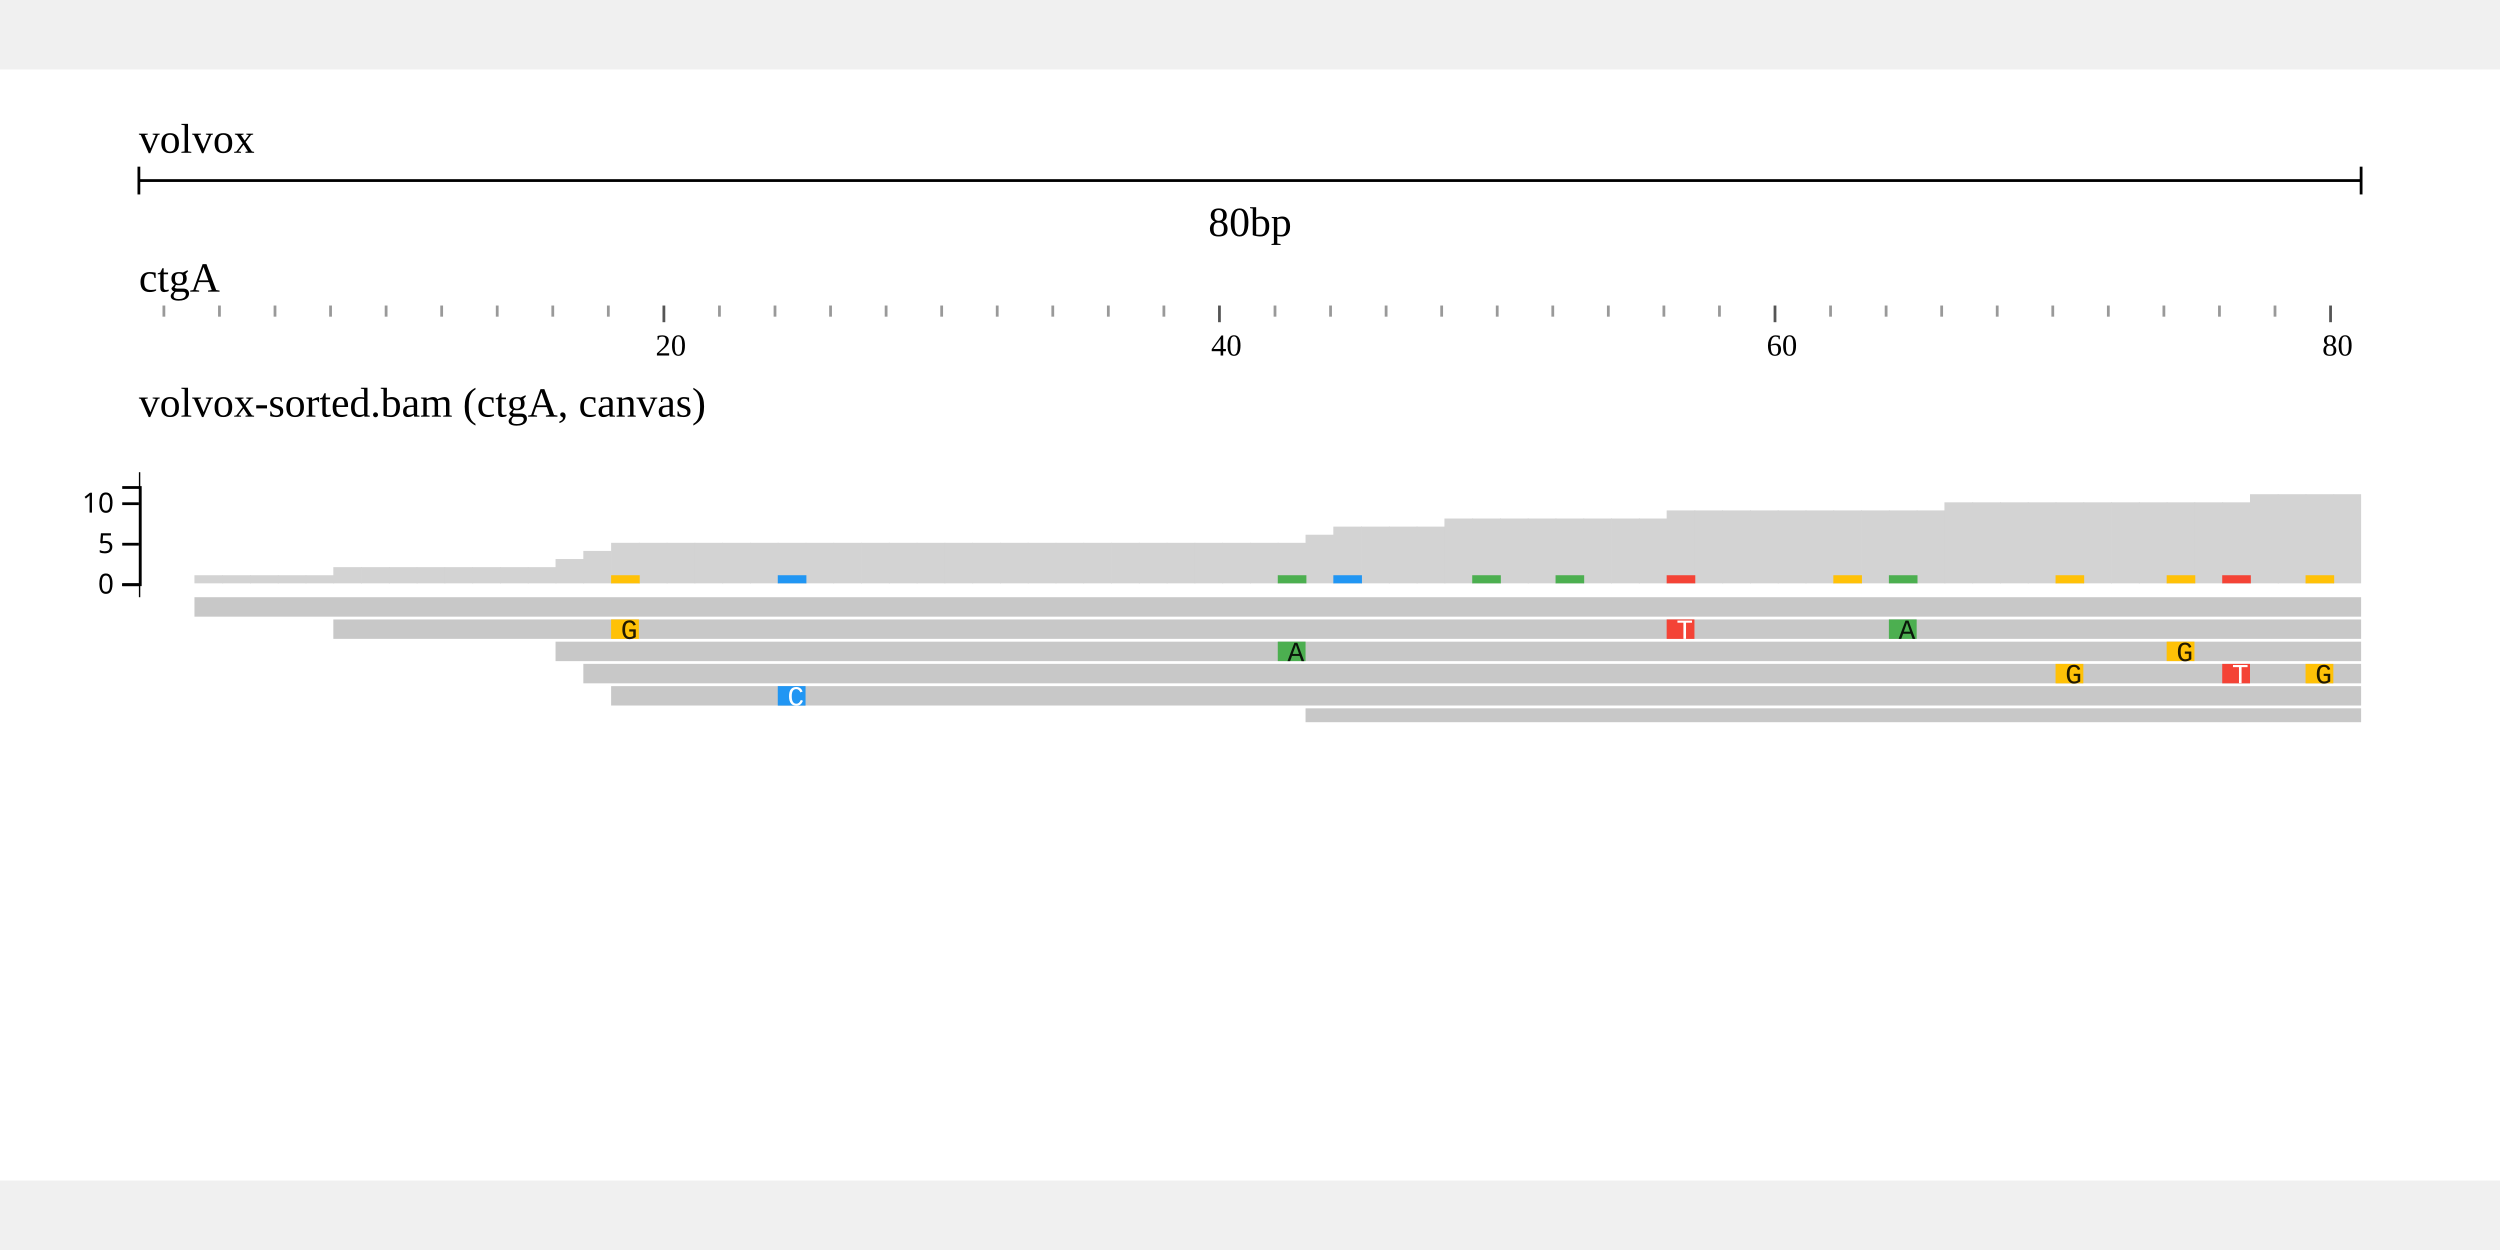
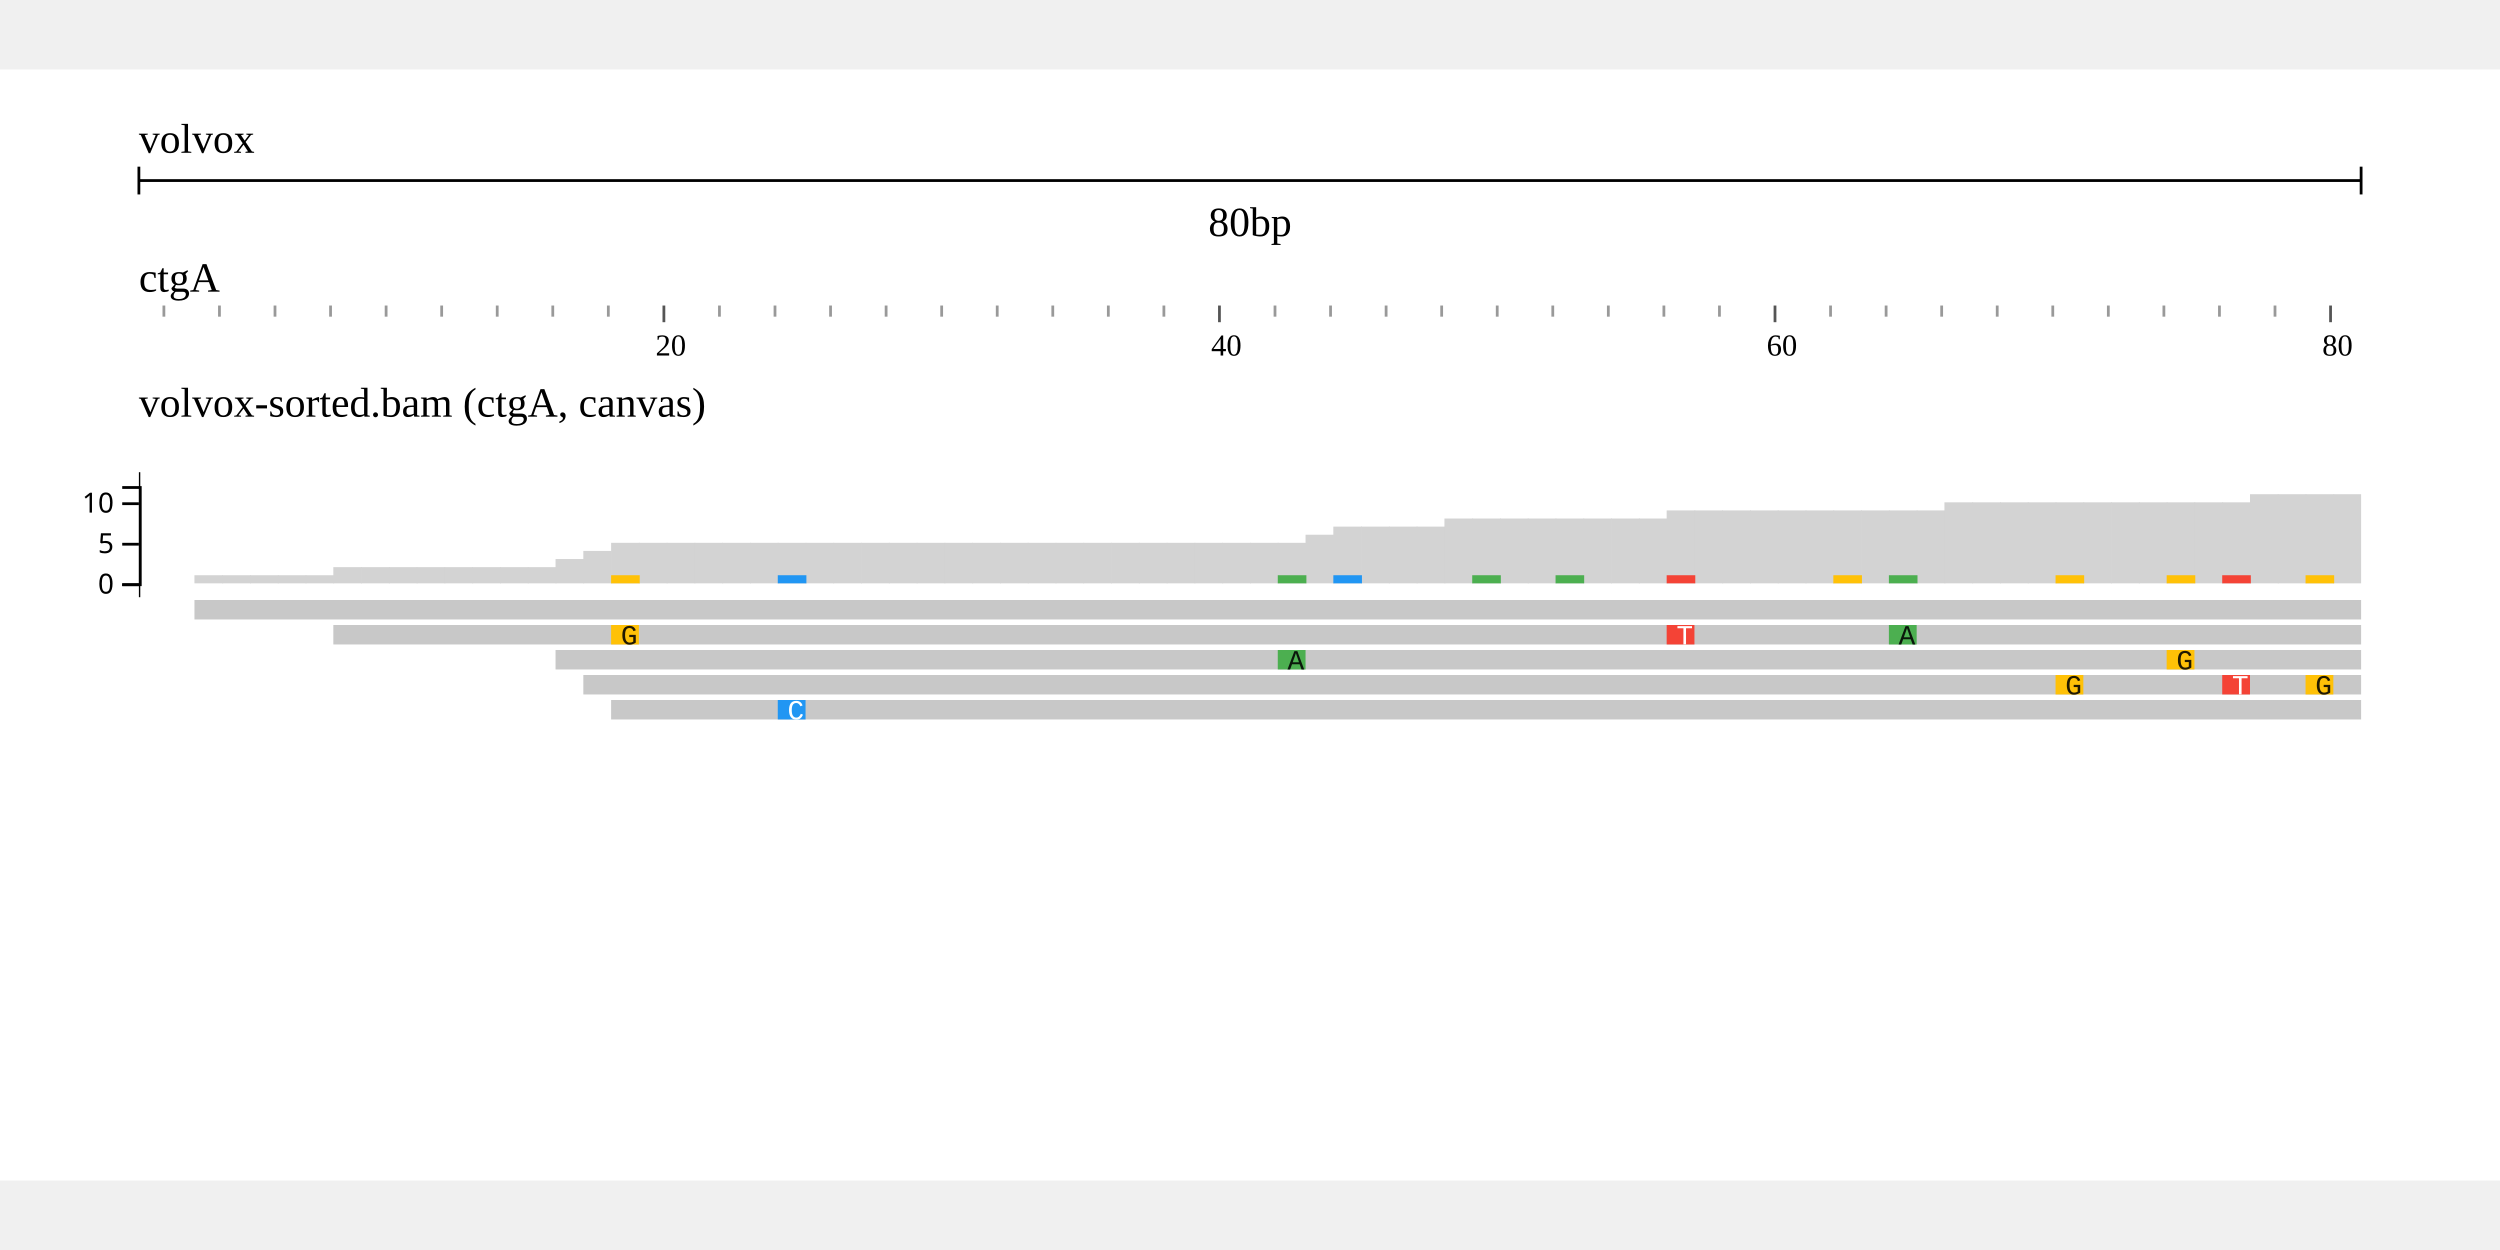
<svg xmlns="http://www.w3.org/2000/svg" width="800" height="400" viewBox="0,0,900,400">
  <rect width="900" height="400" fill="white" />
  <g stroke="none" transform="translate(50 15)">
    <g id="header">
      <text x="0" y="15" font-size="15">volvox</text>
      <g transform="translate(0 15)">
        <line x1="0" x2="800" y1="10" y2="10" stroke="black" />
        <line x1="0" x2="0" y1="5" y2="15" stroke="black" />
        <line x1="800" x2="800" y1="5" y2="15" stroke="black" />
        <text x="400" y="30" text-anchor="middle" font-size="15">80bp</text>
      </g>
      <g transform="translate(0 50)">
        <defs>
          <clipPath id="clip-ruler">
            <rect x="0" y="0" width="800" height="20" />
          </clipPath>
        </defs>
        <g transform="translate(0 0)">
          <text x="0" y="15" font-size="15">ctgA</text>
          <g transform="translate(0 20)" clip-path="url(#clip-ruler)">
            <line x1="-11" x2="-11" y1="0" y2="6" stroke-width="1" stroke="#555" class="makeStyles-majorTick-2" data-bp="-1" />
            <line x1="9" x2="9" y1="0" y2="4" stroke-width="1" stroke="#999" class="makeStyles-minorTick-3" data-bp="1" />
            <line x1="29" x2="29" y1="0" y2="4" stroke-width="1" stroke="#999" class="makeStyles-minorTick-3" data-bp="3" />
            <line x1="49" x2="49" y1="0" y2="4" stroke-width="1" stroke="#999" class="makeStyles-minorTick-3" data-bp="5" />
            <line x1="69" x2="69" y1="0" y2="4" stroke-width="1" stroke="#999" class="makeStyles-minorTick-3" data-bp="7" />
            <line x1="89" x2="89" y1="0" y2="4" stroke-width="1" stroke="#999" class="makeStyles-minorTick-3" data-bp="9" />
            <line x1="109" x2="109" y1="0" y2="4" stroke-width="1" stroke="#999" class="makeStyles-minorTick-3" data-bp="11" />
            <line x1="129" x2="129" y1="0" y2="4" stroke-width="1" stroke="#999" class="makeStyles-minorTick-3" data-bp="13" />
            <line x1="149" x2="149" y1="0" y2="4" stroke-width="1" stroke="#999" class="makeStyles-minorTick-3" data-bp="15" />
            <line x1="169" x2="169" y1="0" y2="4" stroke-width="1" stroke="#999" class="makeStyles-minorTick-3" data-bp="17" />
            <line x1="189" x2="189" y1="0" y2="6" stroke-width="1" stroke="#555" class="makeStyles-majorTick-2" data-bp="19" />
            <line x1="209" x2="209" y1="0" y2="4" stroke-width="1" stroke="#999" class="makeStyles-minorTick-3" data-bp="21" />
            <line x1="229" x2="229" y1="0" y2="4" stroke-width="1" stroke="#999" class="makeStyles-minorTick-3" data-bp="23" />
            <line x1="249" x2="249" y1="0" y2="4" stroke-width="1" stroke="#999" class="makeStyles-minorTick-3" data-bp="25" />
            <line x1="269" x2="269" y1="0" y2="4" stroke-width="1" stroke="#999" class="makeStyles-minorTick-3" data-bp="27" />
            <line x1="289" x2="289" y1="0" y2="4" stroke-width="1" stroke="#999" class="makeStyles-minorTick-3" data-bp="29" />
            <line x1="309" x2="309" y1="0" y2="4" stroke-width="1" stroke="#999" class="makeStyles-minorTick-3" data-bp="31" />
            <line x1="329" x2="329" y1="0" y2="4" stroke-width="1" stroke="#999" class="makeStyles-minorTick-3" data-bp="33" />
            <line x1="349" x2="349" y1="0" y2="4" stroke-width="1" stroke="#999" class="makeStyles-minorTick-3" data-bp="35" />
            <line x1="369" x2="369" y1="0" y2="4" stroke-width="1" stroke="#999" class="makeStyles-minorTick-3" data-bp="37" />
            <line x1="389" x2="389" y1="0" y2="6" stroke-width="1" stroke="#555" class="makeStyles-majorTick-2" data-bp="39" />
            <line x1="409" x2="409" y1="0" y2="4" stroke-width="1" stroke="#999" class="makeStyles-minorTick-3" data-bp="41" />
            <line x1="429" x2="429" y1="0" y2="4" stroke-width="1" stroke="#999" class="makeStyles-minorTick-3" data-bp="43" />
            <line x1="449" x2="449" y1="0" y2="4" stroke-width="1" stroke="#999" class="makeStyles-minorTick-3" data-bp="45" />
            <line x1="469" x2="469" y1="0" y2="4" stroke-width="1" stroke="#999" class="makeStyles-minorTick-3" data-bp="47" />
            <line x1="489" x2="489" y1="0" y2="4" stroke-width="1" stroke="#999" class="makeStyles-minorTick-3" data-bp="49" />
            <line x1="509" x2="509" y1="0" y2="4" stroke-width="1" stroke="#999" class="makeStyles-minorTick-3" data-bp="51" />
            <line x1="529" x2="529" y1="0" y2="4" stroke-width="1" stroke="#999" class="makeStyles-minorTick-3" data-bp="53" />
            <line x1="549" x2="549" y1="0" y2="4" stroke-width="1" stroke="#999" class="makeStyles-minorTick-3" data-bp="55" />
            <line x1="569" x2="569" y1="0" y2="4" stroke-width="1" stroke="#999" class="makeStyles-minorTick-3" data-bp="57" />
            <line x1="589" x2="589" y1="0" y2="6" stroke-width="1" stroke="#555" class="makeStyles-majorTick-2" data-bp="59" />
            <line x1="609" x2="609" y1="0" y2="4" stroke-width="1" stroke="#999" class="makeStyles-minorTick-3" data-bp="61" />
            <line x1="629" x2="629" y1="0" y2="4" stroke-width="1" stroke="#999" class="makeStyles-minorTick-3" data-bp="63" />
            <line x1="649" x2="649" y1="0" y2="4" stroke-width="1" stroke="#999" class="makeStyles-minorTick-3" data-bp="65" />
            <line x1="669" x2="669" y1="0" y2="4" stroke-width="1" stroke="#999" class="makeStyles-minorTick-3" data-bp="67" />
            <line x1="689" x2="689" y1="0" y2="4" stroke-width="1" stroke="#999" class="makeStyles-minorTick-3" data-bp="69" />
            <line x1="709" x2="709" y1="0" y2="4" stroke-width="1" stroke="#999" class="makeStyles-minorTick-3" data-bp="71" />
            <line x1="729" x2="729" y1="0" y2="4" stroke-width="1" stroke="#999" class="makeStyles-minorTick-3" data-bp="73" />
            <line x1="749" x2="749" y1="0" y2="4" stroke-width="1" stroke="#999" class="makeStyles-minorTick-3" data-bp="75" />
            <line x1="769" x2="769" y1="0" y2="4" stroke-width="1" stroke="#999" class="makeStyles-minorTick-3" data-bp="77" />
            <line x1="789" x2="789" y1="0" y2="6" stroke-width="1" stroke="#555" class="makeStyles-majorTick-2" data-bp="79" />
            <line x1="809" x2="809" y1="0" y2="4" stroke-width="1" stroke="#999" class="makeStyles-minorTick-3" data-bp="81" />
            <text x="-14" y="18" style="font-size:11px" class="makeStyles-majorTickLabel-1">0</text>
            <text x="186" y="18" style="font-size:11px" class="makeStyles-majorTickLabel-1">20</text>
            <text x="386" y="18" style="font-size:11px" class="makeStyles-majorTickLabel-1">40</text>
            <text x="586" y="18" style="font-size:11px" class="makeStyles-majorTickLabel-1">60</text>
            <text x="786" y="18" style="font-size:11px" class="makeStyles-majorTickLabel-1">80</text>
          </g>
        </g>
      </g>
    </g>
    <g transform="translate(0 110)">
      <text font-size="15" x="0">volvox-sorted.bam (ctgA, canvas)</text>
      <g transform="translate(0 20)">
        <g>
          <g id="snpcov">
            <defs>
              <clipPath id="clip-jest-0">
                <rect x="0" y="0" width="800" height="45" />
              </clipPath>
            </defs>
            <g transform="translate(0 0)">
              <g clip-path="url(#clip-jest-0)">
                <rect fill="#D3D3D3" x="20.000" y="37.083" width="10.300" height="2.917" />
                <rect fill="#D3D3D3" x="30.000" y="37.083" width="10.300" height="2.917" />
                <rect fill="#D3D3D3" x="40.000" y="37.083" width="10.300" height="2.917" />
                <rect fill="#D3D3D3" x="50.000" y="37.083" width="10.300" height="2.917" />
                <rect fill="#D3D3D3" x="60.000" y="37.083" width="10.300" height="2.917" />
                <rect fill="#D3D3D3" x="70.000" y="34.167" width="10.300" height="5.833" />
                <rect fill="#D3D3D3" x="80.000" y="34.167" width="10.300" height="5.833" />
                <rect fill="#D3D3D3" x="90.000" y="34.167" width="10.300" height="5.833" />
                <rect fill="#D3D3D3" x="100.000" y="34.167" width="10.300" height="5.833" />
                <rect fill="#D3D3D3" x="110.000" y="34.167" width="10.300" height="5.833" />
                <rect fill="#D3D3D3" x="120.000" y="34.167" width="10.300" height="5.833" />
                <rect fill="#D3D3D3" x="130.000" y="34.167" width="10.300" height="5.833" />
                <rect fill="#D3D3D3" x="140.000" y="34.167" width="10.300" height="5.833" />
                <rect fill="#D3D3D3" x="150.000" y="31.250" width="10.300" height="8.750" />
                <rect fill="#D3D3D3" x="160.000" y="28.333" width="10.300" height="11.667" />
                <rect fill="#D3D3D3" x="170.000" y="25.417" width="10.300" height="14.583" />
                <rect fill="#D3D3D3" x="180.000" y="25.417" width="10.300" height="14.583" />
                <rect fill="#D3D3D3" x="190.000" y="25.417" width="10.300" height="14.583" />
                <rect fill="#D3D3D3" x="200.000" y="25.417" width="10.300" height="14.583" />
                <rect fill="#D3D3D3" x="210.000" y="25.417" width="10.300" height="14.583" />
                <rect fill="#D3D3D3" x="220.000" y="25.417" width="10.300" height="14.583" />
                <rect fill="#D3D3D3" x="230.000" y="25.417" width="10.300" height="14.583" />
                <rect fill="#D3D3D3" x="240.000" y="25.417" width="10.300" height="14.583" />
                <rect fill="#D3D3D3" x="250.000" y="25.417" width="10.300" height="14.583" />
                <rect fill="#D3D3D3" x="260.000" y="25.417" width="10.300" height="14.583" />
                <rect fill="#D3D3D3" x="270.000" y="25.417" width="10.300" height="14.583" />
                <rect fill="#D3D3D3" x="280.000" y="25.417" width="10.300" height="14.583" />
                <rect fill="#D3D3D3" x="290.000" y="25.417" width="10.300" height="14.583" />
                <rect fill="#D3D3D3" x="300.000" y="25.417" width="10.300" height="14.583" />
                <rect fill="#D3D3D3" x="310.000" y="25.417" width="10.300" height="14.583" />
                <rect fill="#D3D3D3" x="320.000" y="25.417" width="10.300" height="14.583" />
                <rect fill="#D3D3D3" x="330.000" y="25.417" width="10.300" height="14.583" />
                <rect fill="#D3D3D3" x="340.000" y="25.417" width="10.300" height="14.583" />
                <rect fill="#D3D3D3" x="350.000" y="25.417" width="10.300" height="14.583" />
                <rect fill="#D3D3D3" x="360.000" y="25.417" width="10.300" height="14.583" />
                <rect fill="#D3D3D3" x="370.000" y="25.417" width="10.300" height="14.583" />
                <rect fill="#D3D3D3" x="380.000" y="25.417" width="10.300" height="14.583" />
                <rect fill="#D3D3D3" x="390.000" y="25.417" width="10.300" height="14.583" />
                <rect fill="#D3D3D3" x="400.000" y="25.417" width="10.300" height="14.583" />
                <rect fill="#D3D3D3" x="410.000" y="25.417" width="10.300" height="14.583" />
                <rect fill="#D3D3D3" x="420.000" y="22.500" width="10.300" height="17.500" />
                <rect fill="#D3D3D3" x="430.000" y="19.583" width="10.300" height="20.417" />
                <rect fill="#D3D3D3" x="440.000" y="19.583" width="10.300" height="20.417" />
                <rect fill="#D3D3D3" x="450.000" y="19.583" width="10.300" height="20.417" />
                <rect fill="#D3D3D3" x="460.000" y="19.583" width="10.300" height="20.417" />
                <rect fill="#D3D3D3" x="470.000" y="16.667" width="10.300" height="23.333" />
                <rect fill="#D3D3D3" x="480.000" y="16.667" width="10.300" height="23.333" />
                <rect fill="#D3D3D3" x="490.000" y="16.667" width="10.300" height="23.333" />
                <rect fill="#D3D3D3" x="500.000" y="16.667" width="10.300" height="23.333" />
                <rect fill="#D3D3D3" x="510.000" y="16.667" width="10.300" height="23.333" />
                <rect fill="#D3D3D3" x="520.000" y="16.667" width="10.300" height="23.333" />
                <rect fill="#D3D3D3" x="530.000" y="16.667" width="10.300" height="23.333" />
                <rect fill="#D3D3D3" x="540.000" y="16.667" width="10.300" height="23.333" />
                <rect fill="#D3D3D3" x="550.000" y="13.750" width="10.300" height="26.250" />
                <rect fill="#D3D3D3" x="560.000" y="13.750" width="10.300" height="26.250" />
                <rect fill="#D3D3D3" x="570.000" y="13.750" width="10.300" height="26.250" />
                <rect fill="#D3D3D3" x="580.000" y="13.750" width="10.300" height="26.250" />
                <rect fill="#D3D3D3" x="590.000" y="13.750" width="10.300" height="26.250" />
                <rect fill="#D3D3D3" x="600.000" y="13.750" width="10.300" height="26.250" />
                <rect fill="#D3D3D3" x="610.000" y="13.750" width="10.300" height="26.250" />
                <rect fill="#D3D3D3" x="620.000" y="13.750" width="10.300" height="26.250" />
                <rect fill="#D3D3D3" x="630.000" y="13.750" width="10.300" height="26.250" />
                <rect fill="#D3D3D3" x="640.000" y="13.750" width="10.300" height="26.250" />
                <rect fill="#D3D3D3" x="650.000" y="10.833" width="10.300" height="29.167" />
                <rect fill="#D3D3D3" x="660.000" y="10.833" width="10.300" height="29.167" />
                <rect fill="#D3D3D3" x="670.000" y="10.833" width="10.300" height="29.167" />
                <rect fill="#D3D3D3" x="680.000" y="10.833" width="10.300" height="29.167" />
                <rect fill="#D3D3D3" x="690.000" y="10.833" width="10.300" height="29.167" />
                <rect fill="#D3D3D3" x="700.000" y="10.833" width="10.300" height="29.167" />
                <rect fill="#D3D3D3" x="710.000" y="10.833" width="10.300" height="29.167" />
                <rect fill="#D3D3D3" x="720.000" y="10.833" width="10.300" height="29.167" />
                <rect fill="#D3D3D3" x="730.000" y="10.833" width="10.300" height="29.167" />
                <rect fill="#D3D3D3" x="740.000" y="10.833" width="10.300" height="29.167" />
                <rect fill="#D3D3D3" x="750.000" y="10.833" width="10.300" height="29.167" />
                <rect fill="#D3D3D3" x="760.000" y="7.917" width="10.300" height="32.083" />
                <rect fill="#D3D3D3" x="770.000" y="7.917" width="10.300" height="32.083" />
                <rect fill="#D3D3D3" x="780.000" y="7.917" width="10.300" height="32.083" />
                <rect fill="#D3D3D3" x="790.000" y="7.917" width="10.300" height="32.083" />
                <rect fill="#D3D3D3" x="800.000" y="7.917" width="10.000" height="32.083" />
                <path fill="none" stroke="#000000" d="M 0 0 L 0 810" />
                <rect fill="#FFC107" x="170.000" y="37.083" width="10.300" height="2.917" />
                <rect fill="#2196F3" x="230.000" y="37.083" width="10.300" height="2.917" />
                <rect fill="#4CAF50" x="410.000" y="37.083" width="10.300" height="2.917" />
                <rect fill="#2196F3" x="430.000" y="37.083" width="10.300" height="2.917" />
                <rect fill="#4CAF50" x="480.000" y="37.083" width="10.300" height="2.917" />
                <rect fill="#4CAF50" x="510.000" y="37.083" width="10.300" height="2.917" />
                <rect fill="#F44336" x="550.000" y="37.083" width="10.300" height="2.917" />
                <rect fill="#FFC107" x="610.000" y="37.083" width="10.300" height="2.917" />
                <rect fill="#4CAF50" x="630.000" y="37.083" width="10.300" height="2.917" />
                <rect fill="#FFC107" x="690.000" y="37.083" width="10.300" height="2.917" />
                <rect fill="#FFC107" x="730.000" y="37.083" width="10.300" height="2.917" />
                <rect fill="#F44336" x="750.000" y="37.083" width="10.300" height="2.917" />
                <rect fill="#FFC107" x="780.000" y="37.083" width="10.300" height="2.917" />
              </g>
            </g>
          </g>
          <g transform="translate(0)">
            <g fill="none" font-size="10" font-family="sans-serif" text-anchor="end" stroke-width="1">
              <path stroke="black" d="M-6,40.5H0.5V5.5H-6" />
              <g opacity="1" transform="translate(0,40)">
                <line stroke="black" x2="-6" y1="0.5" y2="0.5" />
                <text fill="black" dy="0.32em" x="-9" y="0.5">0</text>
              </g>
              <g opacity="1" transform="translate(0,25.41667)">
                <line stroke="black" x2="-6" y1="0.5" y2="0.5" />
                <text fill="black" dy="0.32em" x="-9" y="0.5">5</text>
              </g>
              <g opacity="1" transform="translate(0,10.83333)">
                <line stroke="black" x2="-6" y1="0.5" y2="0.5" />
                <text fill="black" dy="0.32em" x="-9" y="0.5">10</text>
              </g>
            </g>
          </g>
        </g>
        <g transform="translate(0 45)">
          <defs>
            <clipPath id="clip-jest-0">
              <rect x="0" y="0" width="800" height="205" />
            </clipPath>
          </defs>
          <g transform="translate(0 0)">
            <g clip-path="url(#clip-jest-0)">
-               <path fill="#C8C8C8" d="M 20 0 L 20 7 L 1020 7 L 1025 3.5 L 1020 0" />
-               <path fill="#C8C8C8" d="M 70 8 L 70 15 L 1070 15 L 1075 11.5 L 1070 8" />
-               <rect fill="#FFC107" x="170.000" y="8.000" width="10.000" height="7.000" />
-               <text fill="#000000" fill-opacity="0.87" x="173.500" y="15.000" font-style="normal" font-family="Courier New,monospace" font-size="10px">G</text>
-               <rect fill="#F44336" x="550.000" y="8.000" width="10.000" height="7.000" />
-               <text fill="#FFFFFF" x="553.500" y="15.000" font-style="normal" font-family="Courier New,monospace" font-size="10px">T</text>
-               <rect fill="#4CAF50" x="630.000" y="8.000" width="10.000" height="7.000" />
-               <text fill="#000000" fill-opacity="0.87" x="633.500" y="15.000" font-style="normal" font-family="Courier New,monospace" font-size="10px">A</text>
-               <text fill="#FFFFFF" x="833.500" y="15.000" font-style="normal" font-family="Courier New,monospace" font-size="10px">C</text>
-               <path fill="#C8C8C8" d="M 150 16 L 150 23 L 1150 23 L 1155 19.5 L 1150 16" />
-               <rect fill="#4CAF50" x="410.000" y="16.000" width="10.000" height="7.000" />
-               <text fill="#000000" fill-opacity="0.87" x="413.500" y="23.000" font-style="normal" font-family="Courier New,monospace" font-size="10px">A</text>
-               <rect fill="#FFC107" x="730.000" y="16.000" width="10.000" height="7.000" />
-               <text fill="#000000" fill-opacity="0.87" x="733.500" y="23.000" font-style="normal" font-family="Courier New,monospace" font-size="10px">G</text>
-               <text fill="#000000" fill-opacity="0.87" x="1033.500" y="23.000" font-style="normal" font-family="Courier New,monospace" font-size="10px">A</text>
-               <path fill="#C8C8C8" d="M 160 24 L 160 31 L 1160 31 L 1165 27.5 L 1160 24" />
-               <rect fill="#FFC107" x="690.000" y="24.000" width="10.000" height="7.000" />
-               <text fill="#000000" fill-opacity="0.87" x="693.500" y="31.000" font-style="normal" font-family="Courier New,monospace" font-size="10px">G</text>
-               <rect fill="#F44336" x="750.000" y="24.000" width="10.000" height="7.000" />
-               <text fill="#FFFFFF" x="753.500" y="31.000" font-style="normal" font-family="Courier New,monospace" font-size="10px">T</text>
-               <rect fill="#FFC107" x="780.000" y="24.000" width="10.000" height="7.000" />
-               <text fill="#000000" fill-opacity="0.87" x="783.500" y="31.000" font-style="normal" font-family="Courier New,monospace" font-size="10px">G</text>
-               <text fill="#000000" fill-opacity="0.87" x="853.500" y="31.000" font-style="normal" font-family="Courier New,monospace" font-size="10px">A</text>
-               <path fill="#C8C8C8" d="M 170 32 L 170 39 L 1170 39 L 1175 35.5 L 1170 32" />
-               <rect fill="#2196F3" x="230.000" y="32.000" width="10.000" height="7.000" />
-               <text fill="#FFFFFF" x="233.500" y="39.000" font-style="normal" font-family="Courier New,monospace" font-size="10px">C</text>
-               <text fill="#000000" fill-opacity="0.87" x="863.500" y="39.000" font-style="normal" font-family="Courier New,monospace" font-size="10px">G</text>
-               <text fill="#FFFFFF" x="1113.500" y="39.000" font-style="normal" font-family="Courier New,monospace" font-size="10px">C</text>
-               <path fill="#C8C8C8" d="M 420 40 L 420 47 L 1420 47 L 1425 43.5 L 1420 40" />
-               <text fill="#FFFFFF" x="1043.500" y="47.000" font-style="normal" font-family="Courier New,monospace" font-size="10px">T</text>
-               <path fill="#C8C8C8" d="M 430 48 L 430 55 L 1430 55 L 1435 51.5 L 1430 48" />
-               <rect fill="#2196F3" x="430.000" y="48.000" width="10.000" height="7.000" />
-               <text fill="#FFFFFF" x="433.500" y="55.000" font-style="normal" font-family="Courier New,monospace" font-size="10px">C</text>
-               <text fill="#000000" fill-opacity="0.87" x="1343.500" y="55.000" font-style="normal" font-family="Courier New,monospace" font-size="10px">A</text>
-               <path fill="#C8C8C8" d="M 470 56 L 470 63 L 1470 63 L 1475 59.5 L 1470 56" />
-               <rect fill="#4CAF50" x="480.000" y="56.000" width="10.000" height="7.000" />
-               <text fill="#000000" fill-opacity="0.87" x="483.500" y="63.000" font-style="normal" font-family="Courier New,monospace" font-size="10px">A</text>
-               <rect fill="#4CAF50" x="510.000" y="56.000" width="10.000" height="7.000" />
-               <text fill="#000000" fill-opacity="0.87" x="513.500" y="63.000" font-style="normal" font-family="Courier New,monospace" font-size="10px">A</text>
-               <path fill="#C8C8C8" d="M 550 64 L 550 71 L 1550 71 L 1555 67.5 L 1550 64" />
-               <rect fill="#FFC107" x="610.000" y="64.000" width="10.000" height="7.000" />
-               <text fill="#000000" fill-opacity="0.87" x="613.500" y="71.000" font-style="normal" font-family="Courier New,monospace" font-size="10px">G</text>
-               <path fill="#C8C8C8" d="M 650 72 L 650 79 L 1650 79 L 1655 75.5 L 1650 72" />
-               <text fill="#FFFFFF" x="1043.500" y="79.000" font-style="normal" font-family="Courier New,monospace" font-size="10px">C</text>
-               <path fill="#C8C8C8" d="M 760 80 L 760 87 L 1760 87 L 1765 83.5 L 1760 80" />
-               <path fill="#C8C8C8" d="M 900 88 L 900 95 L 1900 95 L 1905 91.5 L 1900 88" />
-               <path fill="#C8C8C8" d="M 940 96 L 940 103 L 1940 103 L 1945 99.5 L 1940 96" />
-               <path fill="#C8C8C8" d="M 1090 0 L 1090 7 L 2090 7 L 2095 3.5 L 2090 0" />
-               <path fill="#C8C8C8" d="M 1230 8 L 1230 15 L 2230 15 L 2235 11.5 L 2230 8" />
-               <text fill="#FFFFFF" x="1363.500" y="15.000" font-style="normal" font-family="Courier New,monospace" font-size="10px">C</text>
-               <text fill="#000000" fill-opacity="0.87" x="2213.500" y="15.000" font-style="normal" font-family="Courier New,monospace" font-size="10px">A</text>
-               <path fill="#C8C8C8" d="M 1250 16 L 1250 23 L 2250 23 L 2255 19.5 L 2250 16" />
-               <text fill="#FFFFFF" x="1593.500" y="23.000" font-style="normal" font-family="Courier New,monospace" font-size="10px">T</text>
-               <path fill="#C8C8C8" d="M 1320 24 L 1320 31 L 2320 31 L 2325 27.5 L 2320 24" />
-               <text fill="#FFFFFF" x="1793.500" y="31.000" font-style="normal" font-family="Courier New,monospace" font-size="10px">T</text>
-               <text fill="#000000" fill-opacity="0.87" x="1893.500" y="31.000" font-style="normal" font-family="Courier New,monospace" font-size="10px">G</text>
-               <text fill="#FFFFFF" x="1963.500" y="31.000" font-style="normal" font-family="Courier New,monospace" font-size="10px">T</text>
-               <text fill="#FFFFFF" x="2173.500" y="31.000" font-style="normal" font-family="Courier New,monospace" font-size="10px">C</text>
-               <text fill="#000000" fill-opacity="0.87" x="2223.500" y="31.000" font-style="normal" font-family="Courier New,monospace" font-size="10px">G</text>
-               <path fill="#C8C8C8" d="M 1400 32 L 1400 39 L 2400 39 L 2405 35.5 L 2400 32" />
-               <text fill="#000000" fill-opacity="0.87" x="1583.500" y="39.000" font-style="normal" font-family="Courier New,monospace" font-size="10px">G</text>
-               <path fill="#C8C8C8" d="M 1470 40 L 1470 47 L 2470 47 L 2475 43.5 L 2470 40" />
-               <text fill="#000000" fill-opacity="0.87" x="1913.500" y="47.000" font-style="normal" font-family="Courier New,monospace" font-size="10px">A</text>
-               <path fill="#C8C8C8" d="M 1490 48 L 1490 55 L 2490 55 L 2495 51.5 L 2490 48" />
-               <text fill="#000000" fill-opacity="0.87" x="1813.500" y="55.000" font-style="normal" font-family="Courier New,monospace" font-size="10px">A</text>
-               <text fill="#000000" fill-opacity="0.87" x="1943.500" y="55.000" font-style="normal" font-family="Courier New,monospace" font-size="10px">G</text>
-               <text fill="#FFFFFF" x="2393.500" y="55.000" font-style="normal" font-family="Courier New,monospace" font-size="10px">T</text>
-               <path fill="#C8C8C8" d="M 1520 56 L 1520 63 L 2520 63 L 2525 59.5 L 2520 56" />
+               <path fill="#C8C8C8" d="M 20 1 L 20 8 L 1020 8 L 1025 4.5 L 1020 1" />
+               <path fill="#C8C8C8" d="M 70 10 L 70 17 L 1070 17 L 1075 13.5 L 1070 10" />
+               <rect fill="#FFC107" x="170.000" y="10.000" width="10.000" height="7.000" />
+               <text fill="#000000" fill-opacity="0.87" x="173.500" y="17.000" font-style="normal" font-family="Courier New,monospace" font-size="10px">G</text>
+               <rect fill="#F44336" x="550.000" y="10.000" width="10.000" height="7.000" />
+               <text fill="#FFFFFF" x="553.500" y="17.000" font-style="normal" font-family="Courier New,monospace" font-size="10px">T</text>
+               <rect fill="#4CAF50" x="630.000" y="10.000" width="10.000" height="7.000" />
+               <text fill="#000000" fill-opacity="0.87" x="633.500" y="17.000" font-style="normal" font-family="Courier New,monospace" font-size="10px">A</text>
+               <text fill="#FFFFFF" x="833.500" y="17.000" font-style="normal" font-family="Courier New,monospace" font-size="10px">C</text>
+               <path fill="#C8C8C8" d="M 150 19 L 150 26 L 1150 26 L 1155 22.5 L 1150 19" />
+               <rect fill="#4CAF50" x="410.000" y="19.000" width="10.000" height="7.000" />
+               <text fill="#000000" fill-opacity="0.87" x="413.500" y="26.000" font-style="normal" font-family="Courier New,monospace" font-size="10px">A</text>
+               <rect fill="#FFC107" x="730.000" y="19.000" width="10.000" height="7.000" />
+               <text fill="#000000" fill-opacity="0.87" x="733.500" y="26.000" font-style="normal" font-family="Courier New,monospace" font-size="10px">G</text>
+               <text fill="#000000" fill-opacity="0.87" x="1033.500" y="26.000" font-style="normal" font-family="Courier New,monospace" font-size="10px">A</text>
+               <path fill="#C8C8C8" d="M 160 28 L 160 35 L 1160 35 L 1165 31.5 L 1160 28" />
+               <rect fill="#FFC107" x="690.000" y="28.000" width="10.000" height="7.000" />
+               <text fill="#000000" fill-opacity="0.87" x="693.500" y="35.000" font-style="normal" font-family="Courier New,monospace" font-size="10px">G</text>
+               <rect fill="#F44336" x="750.000" y="28.000" width="10.000" height="7.000" />
+               <text fill="#FFFFFF" x="753.500" y="35.000" font-style="normal" font-family="Courier New,monospace" font-size="10px">T</text>
+               <rect fill="#FFC107" x="780.000" y="28.000" width="10.000" height="7.000" />
+               <text fill="#000000" fill-opacity="0.87" x="783.500" y="35.000" font-style="normal" font-family="Courier New,monospace" font-size="10px">G</text>
+               <text fill="#000000" fill-opacity="0.87" x="853.500" y="35.000" font-style="normal" font-family="Courier New,monospace" font-size="10px">A</text>
+               <path fill="#C8C8C8" d="M 170 37 L 170 44 L 1170 44 L 1175 40.5 L 1170 37" />
+               <rect fill="#2196F3" x="230.000" y="37.000" width="10.000" height="7.000" />
+               <text fill="#FFFFFF" x="233.500" y="44.000" font-style="normal" font-family="Courier New,monospace" font-size="10px">C</text>
+               <text fill="#000000" fill-opacity="0.87" x="863.500" y="44.000" font-style="normal" font-family="Courier New,monospace" font-size="10px">G</text>
+               <text fill="#FFFFFF" x="1113.500" y="44.000" font-style="normal" font-family="Courier New,monospace" font-size="10px">C</text>
+               <path fill="#C8C8C8" d="M 420 46 L 420 53 L 1420 53 L 1425 49.5 L 1420 46" />
+               <text fill="#FFFFFF" x="1043.500" y="53.000" font-style="normal" font-family="Courier New,monospace" font-size="10px">T</text>
+               <path fill="#C8C8C8" d="M 430 55 L 430 62 L 1430 62 L 1435 58.5 L 1430 55" />
+               <rect fill="#2196F3" x="430.000" y="55.000" width="10.000" height="7.000" />
+               <text fill="#FFFFFF" x="433.500" y="62.000" font-style="normal" font-family="Courier New,monospace" font-size="10px">C</text>
+               <text fill="#000000" fill-opacity="0.87" x="1343.500" y="62.000" font-style="normal" font-family="Courier New,monospace" font-size="10px">A</text>
+               <path fill="#C8C8C8" d="M 470 64 L 470 71 L 1470 71 L 1475 67.5 L 1470 64" />
+               <rect fill="#4CAF50" x="480.000" y="64.000" width="10.000" height="7.000" />
+               <text fill="#000000" fill-opacity="0.87" x="483.500" y="71.000" font-style="normal" font-family="Courier New,monospace" font-size="10px">A</text>
+               <rect fill="#4CAF50" x="510.000" y="64.000" width="10.000" height="7.000" />
+               <text fill="#000000" fill-opacity="0.87" x="513.500" y="71.000" font-style="normal" font-family="Courier New,monospace" font-size="10px">A</text>
+               <path fill="#C8C8C8" d="M 550 73 L 550 80 L 1550 80 L 1555 76.5 L 1550 73" />
+               <rect fill="#FFC107" x="610.000" y="73.000" width="10.000" height="7.000" />
+               <text fill="#000000" fill-opacity="0.87" x="613.500" y="80.000" font-style="normal" font-family="Courier New,monospace" font-size="10px">G</text>
+               <path fill="#C8C8C8" d="M 650 82 L 650 89 L 1650 89 L 1655 85.5 L 1650 82" />
+               <text fill="#FFFFFF" x="1043.500" y="89.000" font-style="normal" font-family="Courier New,monospace" font-size="10px">C</text>
+               <path fill="#C8C8C8" d="M 760 91 L 760 98 L 1760 98 L 1765 94.5 L 1760 91" />
+               <path fill="#C8C8C8" d="M 900 100 L 900 107 L 1900 107 L 1905 103.5 L 1900 100" />
+               <path fill="#C8C8C8" d="M 940 109 L 940 116 L 1940 116 L 1945 112.5 L 1940 109" />
+               <path fill="#C8C8C8" d="M 1090 1 L 1090 8 L 2090 8 L 2095 4.5 L 2090 1" />
+               <path fill="#C8C8C8" d="M 1230 10 L 1230 17 L 2230 17 L 2235 13.5 L 2230 10" />
+               <text fill="#FFFFFF" x="1363.500" y="17.000" font-style="normal" font-family="Courier New,monospace" font-size="10px">C</text>
+               <text fill="#000000" fill-opacity="0.87" x="2213.500" y="17.000" font-style="normal" font-family="Courier New,monospace" font-size="10px">A</text>
+               <path fill="#C8C8C8" d="M 1250 19 L 1250 26 L 2250 26 L 2255 22.5 L 2250 19" />
+               <text fill="#FFFFFF" x="1593.500" y="26.000" font-style="normal" font-family="Courier New,monospace" font-size="10px">T</text>
+               <path fill="#C8C8C8" d="M 1320 28 L 1320 35 L 2320 35 L 2325 31.5 L 2320 28" />
+               <text fill="#FFFFFF" x="1793.500" y="35.000" font-style="normal" font-family="Courier New,monospace" font-size="10px">T</text>
+               <text fill="#000000" fill-opacity="0.87" x="1893.500" y="35.000" font-style="normal" font-family="Courier New,monospace" font-size="10px">G</text>
+               <text fill="#FFFFFF" x="1963.500" y="35.000" font-style="normal" font-family="Courier New,monospace" font-size="10px">T</text>
+               <text fill="#FFFFFF" x="2173.500" y="35.000" font-style="normal" font-family="Courier New,monospace" font-size="10px">C</text>
+               <text fill="#000000" fill-opacity="0.87" x="2223.500" y="35.000" font-style="normal" font-family="Courier New,monospace" font-size="10px">G</text>
+               <path fill="#C8C8C8" d="M 1400 37 L 1400 44 L 2400 44 L 2405 40.5 L 2400 37" />
+               <text fill="#000000" fill-opacity="0.87" x="1583.500" y="44.000" font-style="normal" font-family="Courier New,monospace" font-size="10px">G</text>
+               <path fill="#C8C8C8" d="M 1470 46 L 1470 53 L 2470 53 L 2475 49.5 L 2470 46" />
+               <text fill="#000000" fill-opacity="0.87" x="1913.500" y="53.000" font-style="normal" font-family="Courier New,monospace" font-size="10px">A</text>
+               <path fill="#C8C8C8" d="M 1490 55 L 1490 62 L 2490 62 L 2495 58.5 L 2490 55" />
+               <text fill="#000000" fill-opacity="0.87" x="1813.500" y="62.000" font-style="normal" font-family="Courier New,monospace" font-size="10px">A</text>
+               <text fill="#000000" fill-opacity="0.87" x="1943.500" y="62.000" font-style="normal" font-family="Courier New,monospace" font-size="10px">G</text>
+               <text fill="#FFFFFF" x="2393.500" y="62.000" font-style="normal" font-family="Courier New,monospace" font-size="10px">T</text>
+               <path fill="#C8C8C8" d="M 1520 64 L 1520 71 L 2520 71 L 2525 67.5 L 2520 64" />
            </g>
          </g>
        </g>
      </g>
    </g>
  </g>
</svg>
